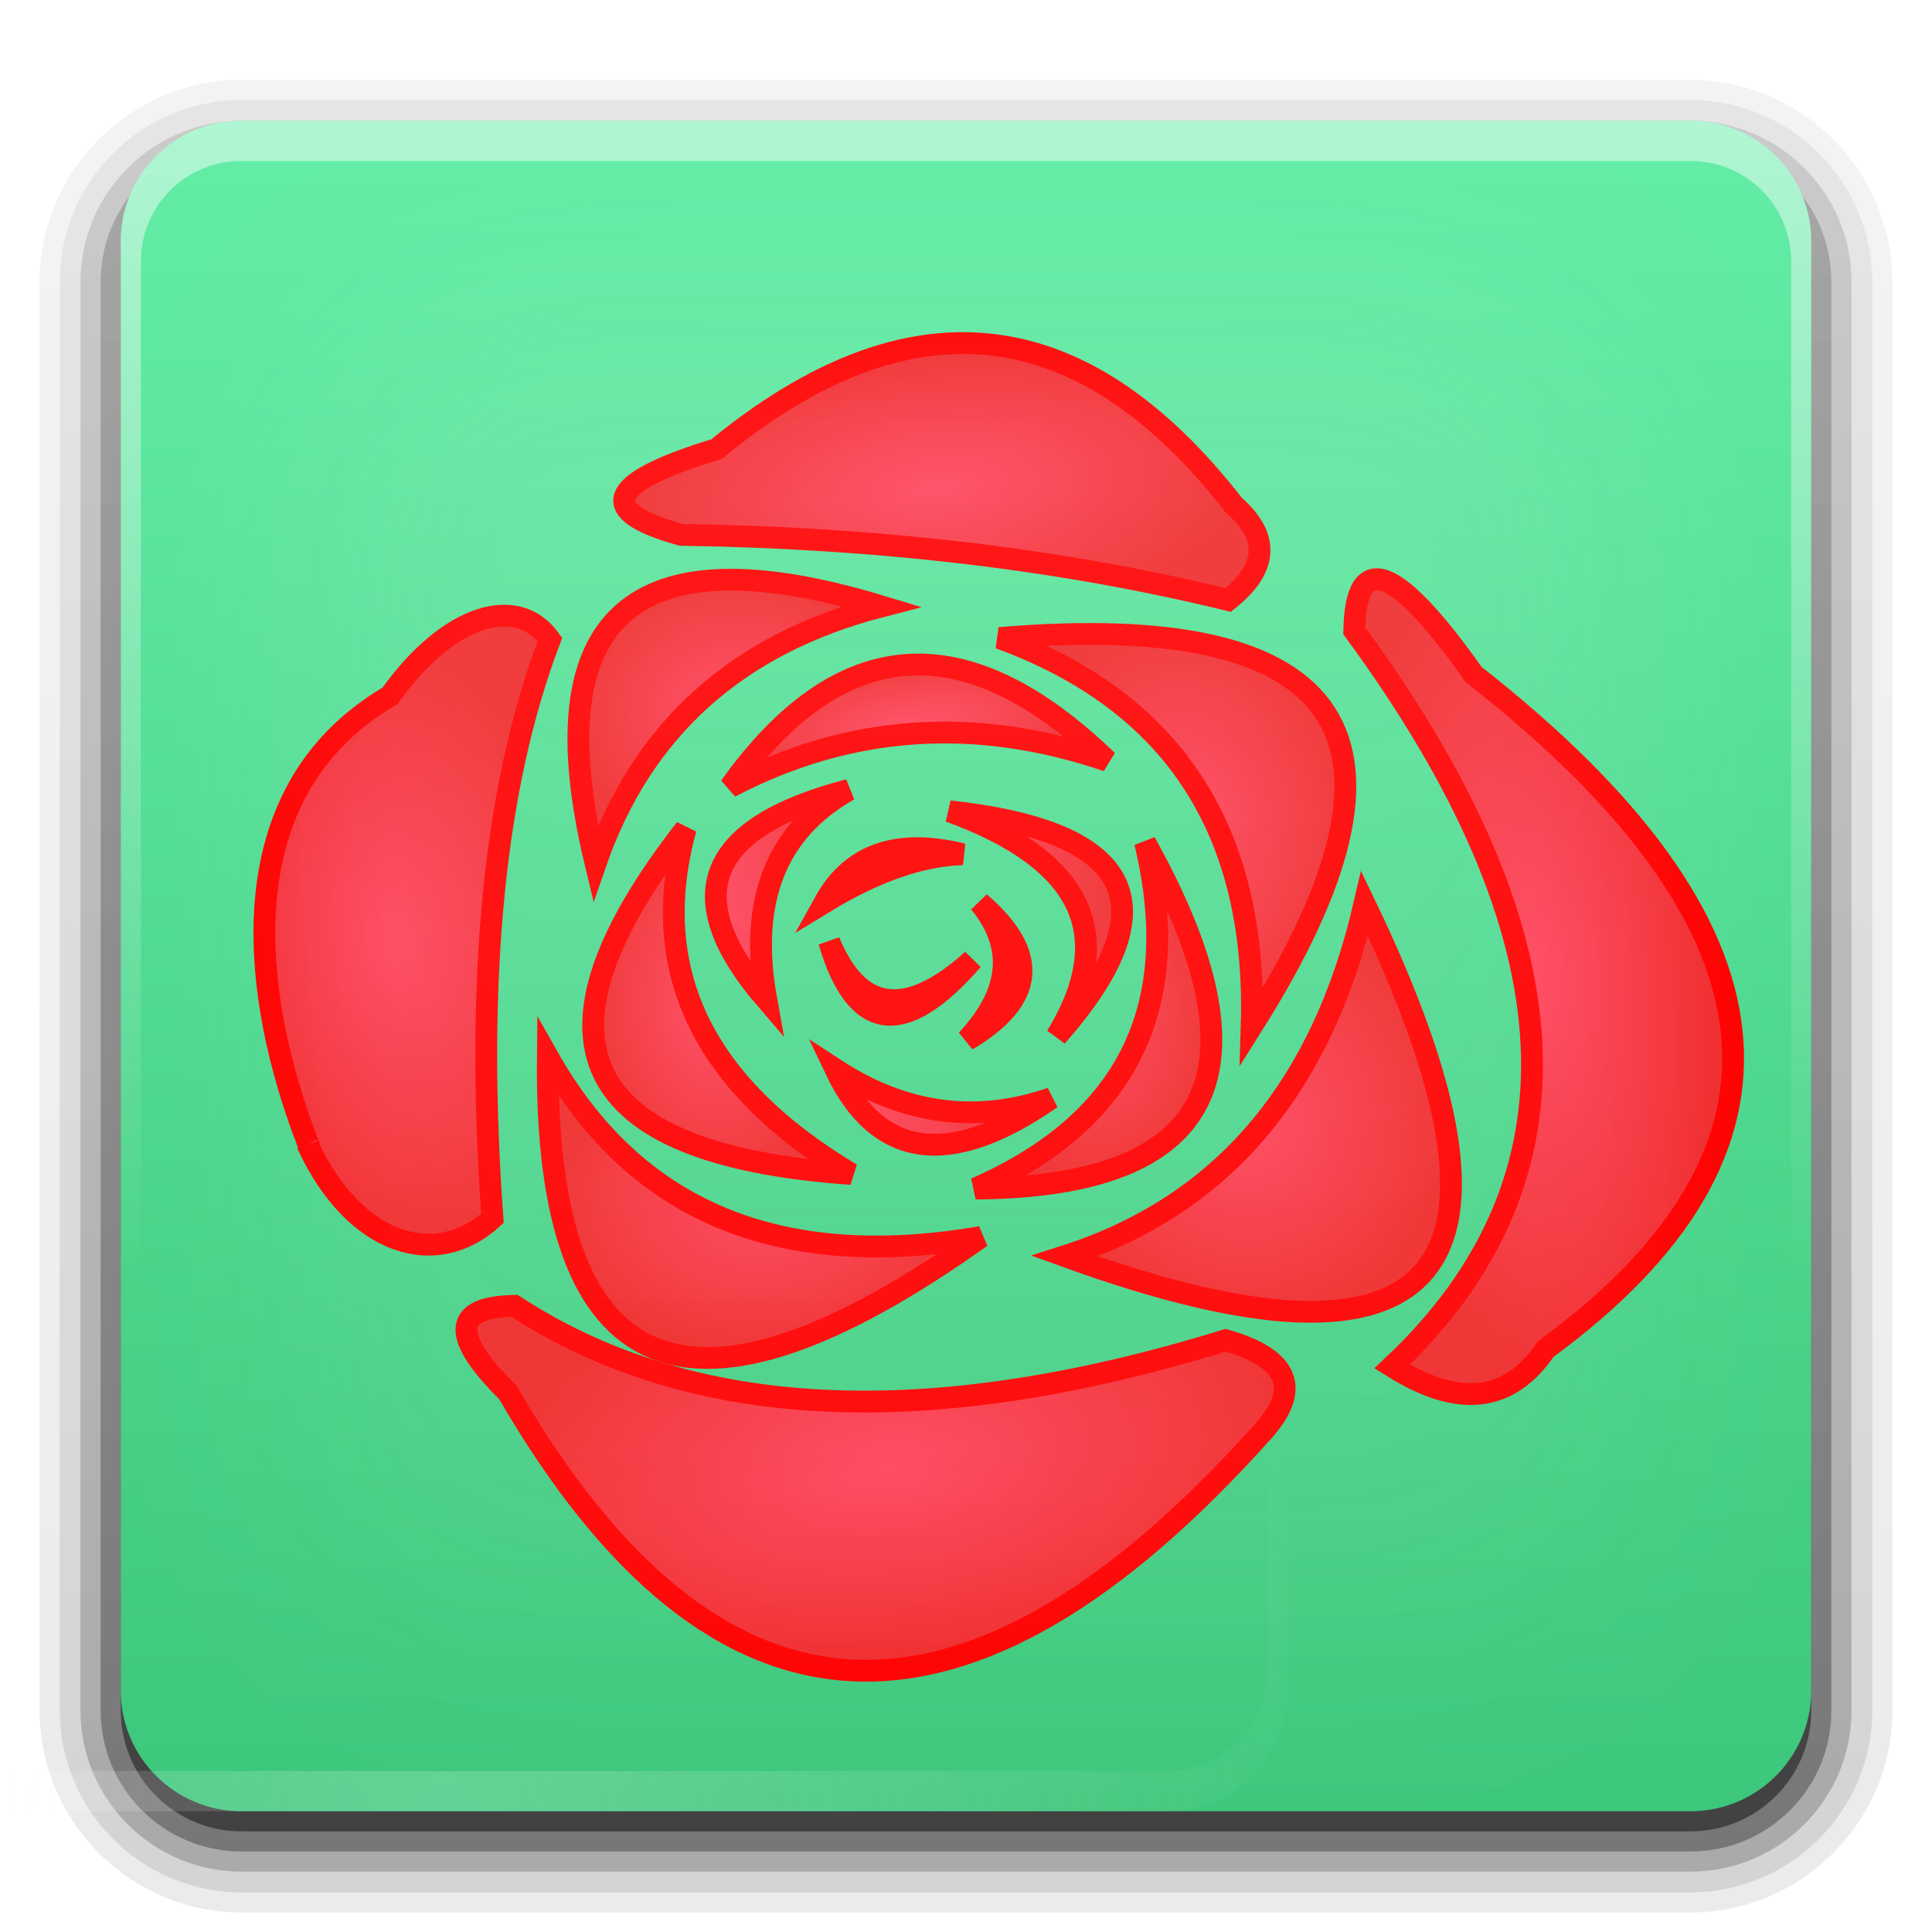
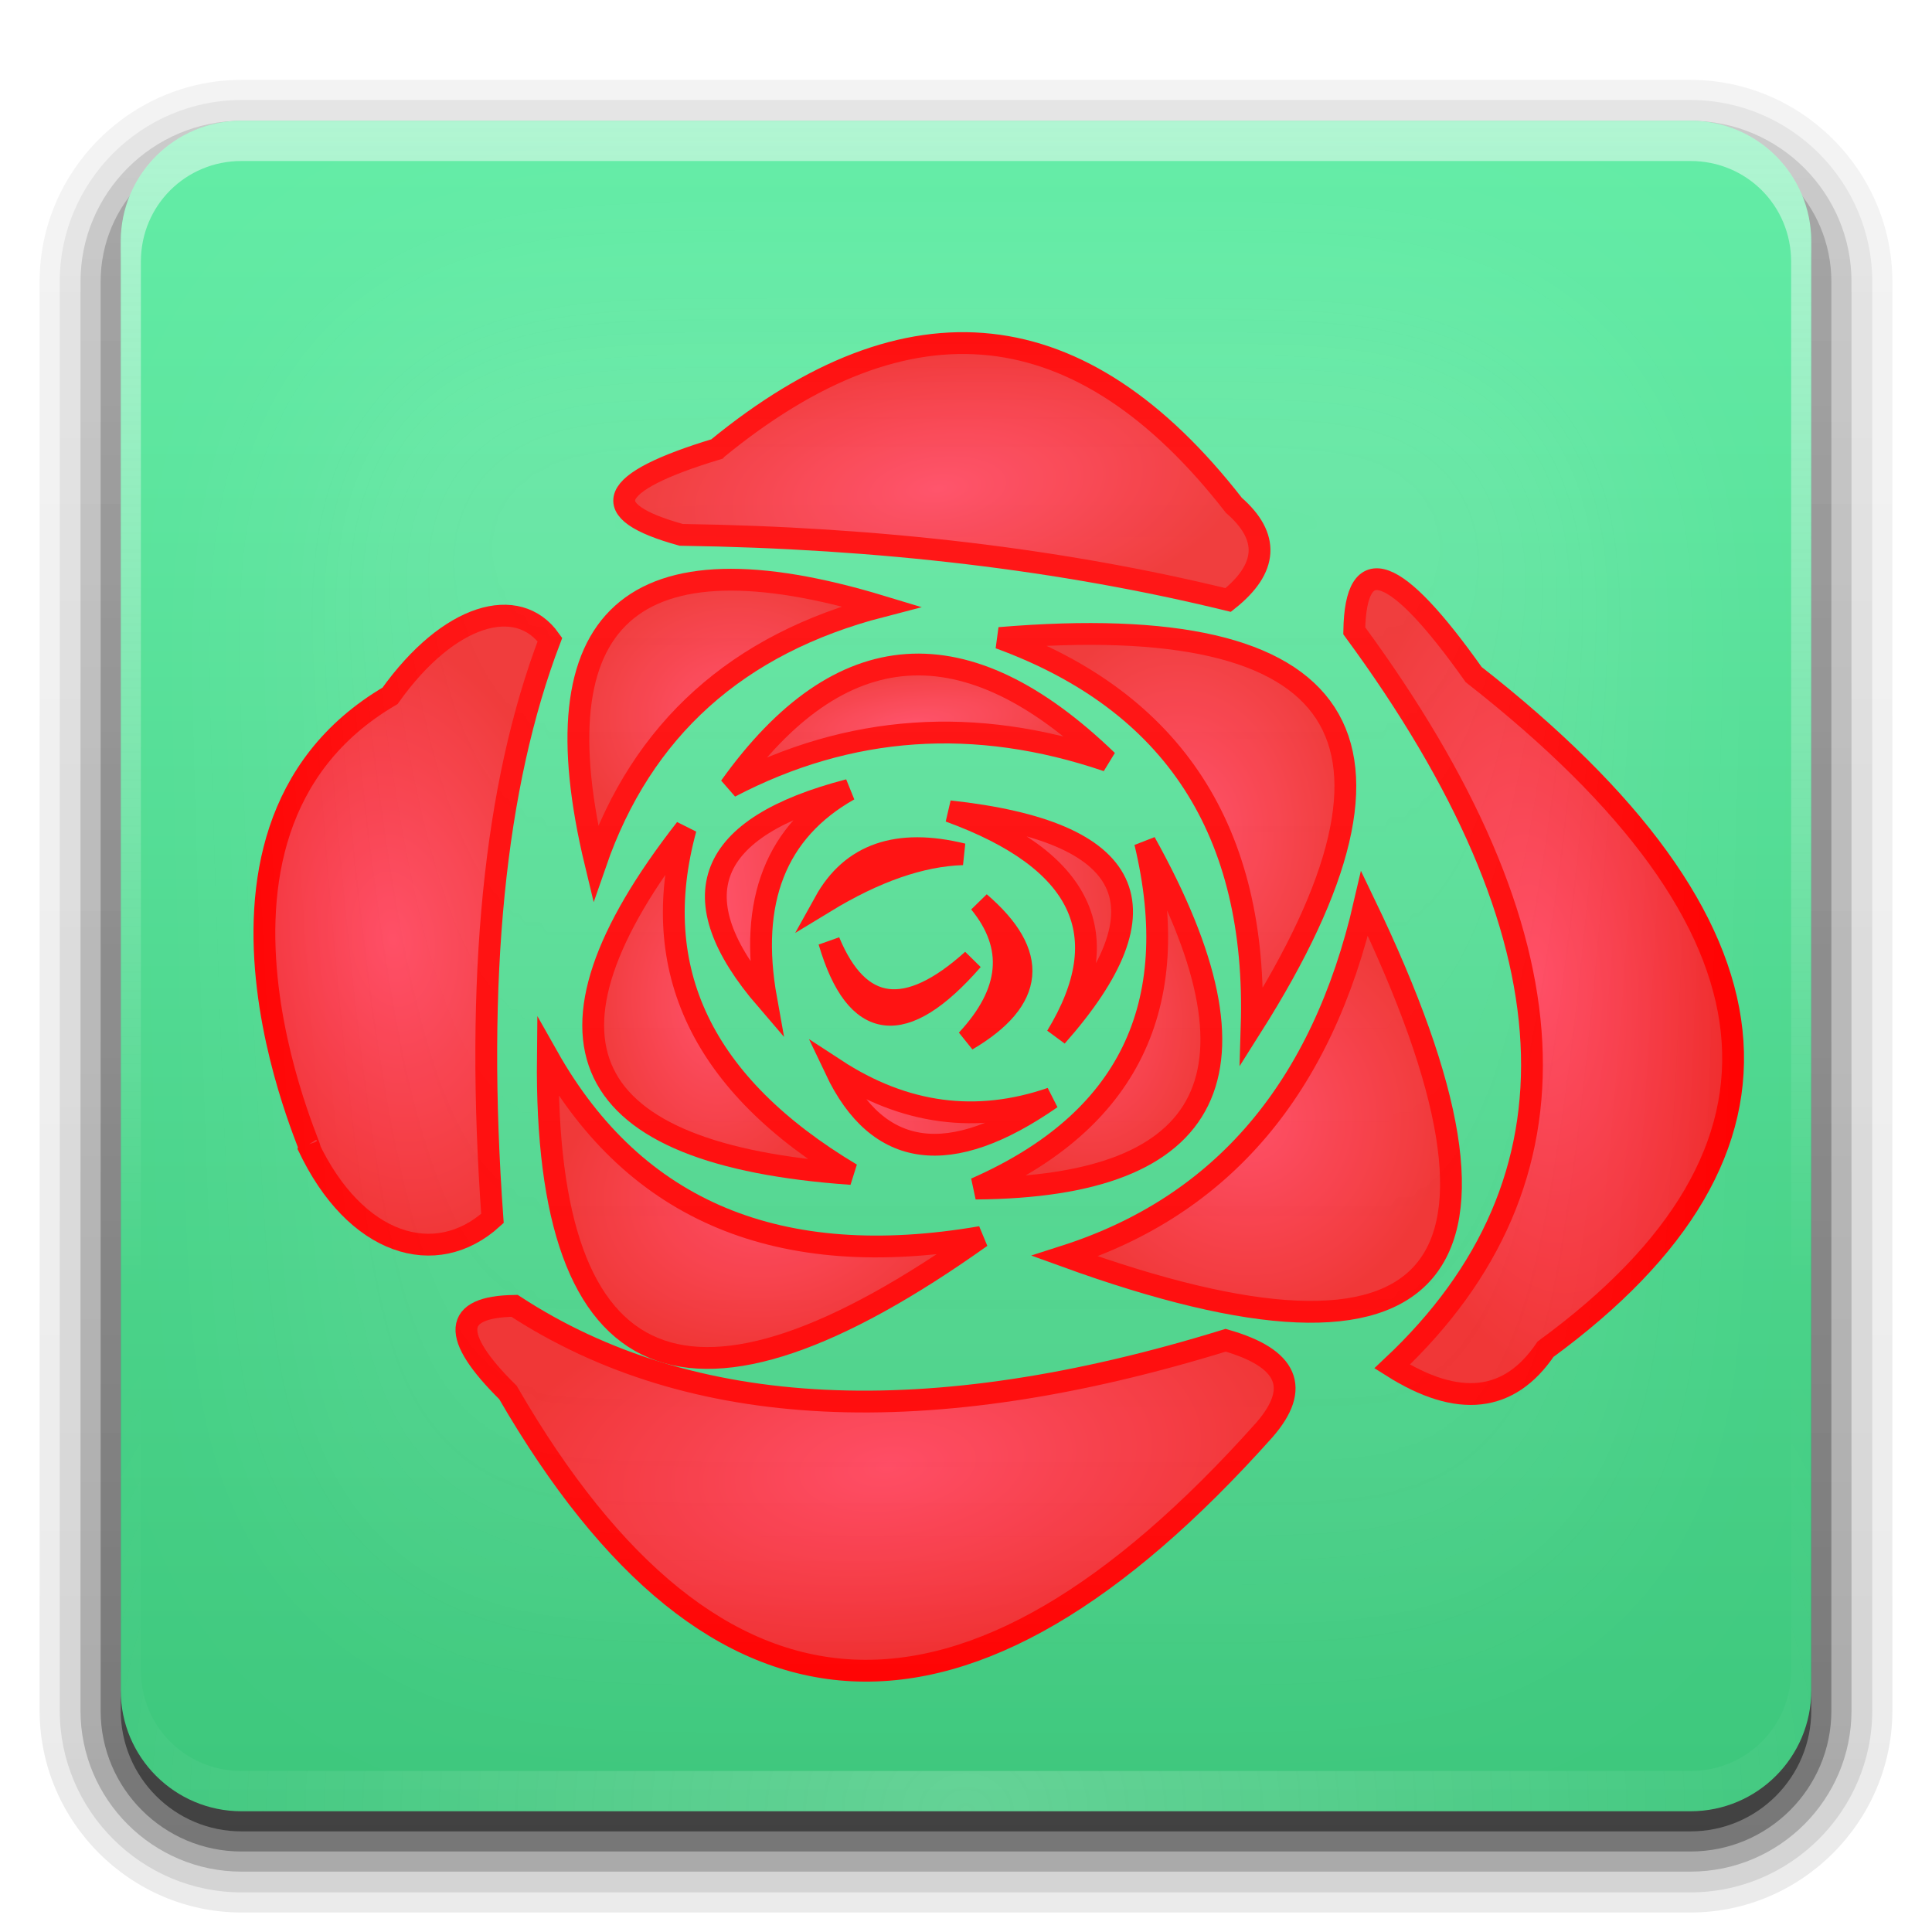
<svg xmlns="http://www.w3.org/2000/svg" xmlns:xlink="http://www.w3.org/1999/xlink" width="96" height="96" id="svg2408" version="1.0">
  <defs id="defs2410">
    <linearGradient gradientUnits="userSpaceOnUse" y2="7.017" x2="45.448" y1="92.54" x1="45.448" gradientTransform="matrix(1.005865,0,0,0.994169,100,0)" id="linearGradient3901">
      <stop id="stop3903" offset="0" style="stop-color:#1e6318;stop-opacity:1;" />
      <stop id="stop3905" offset="1" style="stop-color:#288521;stop-opacity:1;" />
    </linearGradient>
    <linearGradient id="ButtonShadow" gradientTransform="scale(1.005865,0.994169)" x1="45.448" y1="92.54" x2="45.448" y2="7.017" gradientUnits="userSpaceOnUse">
      <stop style="stop-color:#000000;stop-opacity:1;" offset="0" id="stop3750" />
      <stop style="stop-color:#000000;stop-opacity:0.588;" offset="1" id="stop3752" />
    </linearGradient>
    <linearGradient id="linearGradient3737">
      <stop style="stop-color:#fefefe;stop-opacity:1;" offset="0" id="stop3739" />
      <stop style="stop-color:#fefefe;stop-opacity:0;" offset="1" id="stop3741" />
    </linearGradient>
    <linearGradient id="linearGradient3700">
      <stop style="stop-color:#3dc77c;stop-opacity:1" offset="0" id="stop3702" />
      <stop style="stop-color:#64eda7;stop-opacity:1" offset="1" id="stop3704" />
    </linearGradient>
    <filter id="filter3174">
      <feGaussianBlur stdDeviation="1.71" id="feGaussianBlur3176" />
    </filter>
    <linearGradient xlink:href="#linearGradient3737" id="linearGradient3188" gradientUnits="userSpaceOnUse" x1="36.357" y1="6" x2="36.357" y2="63.893" />
    <filter id="filter3794" x="-0.192" width="1.384" y="-0.192" height="1.384">
      <feGaussianBlur stdDeviation="5.28" id="feGaussianBlur3796" />
    </filter>
    <linearGradient xlink:href="#linearGradient3737" id="linearGradient3613" x1="48" y1="20.221" x2="48" y2="138.661" gradientUnits="userSpaceOnUse" />
-     <radialGradient xlink:href="#linearGradient3737" id="radialGradient3619" cx="48" cy="90.172" fx="48" fy="90.172" r="42" gradientTransform="matrix(1.157313,0,0,0.9959077,-33.55102,0.1971319)" gradientUnits="userSpaceOnUse" />
+     <radialGradient xlink:href="#linearGradient3737" id="radialGradient3619" cx="48" cy="90.172" fx="48" fy="90.172" r="42" gradientTransform="matrix(1.157313,0,0,0.9959077,-7.551021,0.1971319)" gradientUnits="userSpaceOnUse" />
    <clipPath clipPathUnits="userSpaceOnUse" id="clipPath3613">
      <rect ry="6" rx="6" y="6" x="6" height="84" width="84" id="rect3615" style="fill:#fefefe;fill-opacity:1;fill-rule:nonzero;stroke:none" />
    </clipPath>
    <linearGradient xlink:href="#linearGradient3700" id="linearGradient3617" gradientUnits="userSpaceOnUse" x1="48" y1="90" x2="48" y2="5.988" />
    <linearGradient id="ButtonShadow-0" gradientTransform="matrix(1.005865,0,0,0.994169,100,0)" x1="45.448" y1="92.54" x2="45.448" y2="7.017" gradientUnits="userSpaceOnUse">
      <stop style="stop-color:#000000;stop-opacity:1;" offset="0" id="stop3750-8" />
      <stop style="stop-color:#000000;stop-opacity:0.588;" offset="1" id="stop3752-5" />
    </linearGradient>
    <linearGradient xlink:href="#ButtonShadow-0" id="linearGradient3780" gradientUnits="userSpaceOnUse" gradientTransform="matrix(1.02381,0,0,1.011905,-1.142857,-98.07143)" x1="32.251" y1="6.132" x2="32.251" y2="90.239" />
    <linearGradient xlink:href="#ButtonShadow-0" id="linearGradient3772" gradientUnits="userSpaceOnUse" gradientTransform="matrix(1.02381,0,0,1.011905,-1.142857,-98.07143)" x1="32.251" y1="6.132" x2="32.251" y2="90.239" />
    <linearGradient xlink:href="#ButtonShadow-0" id="linearGradient3725" gradientUnits="userSpaceOnUse" gradientTransform="matrix(1.02381,0,0,1.011905,-1.142857,-98.07143)" x1="32.251" y1="6.132" x2="32.251" y2="90.239" />
    <linearGradient xlink:href="#ButtonShadow-0" id="linearGradient3721" gradientUnits="userSpaceOnUse" gradientTransform="translate(0,-97)" x1="32.251" y1="6.132" x2="32.251" y2="90.239" />
    <linearGradient y2="90.239" x2="32.251" y1="6.132" x1="32.251" gradientTransform="matrix(1.02381,0,0,1.011905,-1.142857,-98.07143)" gradientUnits="userSpaceOnUse" id="linearGradient3026" xlink:href="#ButtonShadow-0" />
    <linearGradient xlink:href="#linearGradient3901" id="linearGradient3899" x1="49.924" y1="20" x2="51.076" y2="72" gradientUnits="userSpaceOnUse" spreadMethod="pad" />
    <linearGradient gradientTransform="matrix(1.084064,0,0,1.084064,-5.826261,-1.241762)" xlink:href="#linearGradient1061" id="linearGradient1077" x1="31.431" y1="23.157" x2="36.385" y2="23.157" gradientUnits="userSpaceOnUse" />
    <linearGradient id="linearGradient1061">
      <stop id="stop1057" offset="0" style="stop-color:#ff445d;stop-opacity:1" />
      <stop id="stop1059" offset="1" style="stop-color:#ef2b2b;stop-opacity:1" />
    </linearGradient>
    <linearGradient gradientTransform="matrix(1.084064,0,0,1.084064,-5.826261,-1.241762)" xlink:href="#linearGradient1061" id="linearGradient1085" x1="27.05" y1="28.372" x2="33.559" y2="28.372" gradientUnits="userSpaceOnUse" />
    <linearGradient gradientTransform="matrix(1.084064,0,0,1.084064,-5.826261,-1.241762)" xlink:href="#linearGradient1061" id="linearGradient1069" x1="23.968" y1="21.592" x2="28.427" y2="21.592" gradientUnits="userSpaceOnUse" />
    <radialGradient xlink:href="#linearGradient1061" id="radialGradient4767" cx="34.816" cy="26.216" fx="34.816" fy="26.216" r="3.886" gradientTransform="matrix(1.084064,0,0,1.412271,-5.826261,-9.846047)" gradientUnits="userSpaceOnUse" />
    <radialGradient xlink:href="#linearGradient1061" id="radialGradient4791" cx="23.468" cy="24.721" fx="23.468" fy="24.721" r="3.707" gradientTransform="matrix(1.084064,0,0,1.628777,-5.826261,-14.70785)" gradientUnits="userSpaceOnUse" />
    <radialGradient xlink:href="#linearGradient1061" id="radialGradient4783" cx="30.617" cy="16.709" fx="30.617" fy="16.709" r="5.82" gradientTransform="matrix(1.084064,0,0,0.3382211,-5.826261,11.22085)" gradientUnits="userSpaceOnUse" />
    <radialGradient xlink:href="#linearGradient1061" id="radialGradient4753" cx="38.616" cy="20.778" fx="38.616" fy="20.778" r="5.057" gradientTransform="matrix(1.084064,0,0,1.368497,-5.826261,-7.151819)" gradientUnits="userSpaceOnUse" />
    <radialGradient xlink:href="#linearGradient1061" id="radialGradient4755" cx="25.15" cy="15.767" fx="25.15" fy="15.767" r="4.904" gradientTransform="matrix(1.084064,0,0,0.9141653,-5.826261,1.437041)" gradientUnits="userSpaceOnUse" />
    <radialGradient xlink:href="#linearGradient1061" id="radialGradient4757" cx="24.503" cy="30.564" fx="24.503" fy="30.564" r="6.427" gradientTransform="matrix(1.084064,0,0,0.8271756,-5.826261,6.609756)" gradientUnits="userSpaceOnUse" />
    <radialGradient xlink:href="#linearGradient1061" id="radialGradient4759" cx="39.494" cy="29.967" fx="39.494" fy="29.967" r="6.06" gradientTransform="matrix(1.084064,0,0,1.106225,-5.826261,-1.905851)" gradientUnits="userSpaceOnUse" />
    <radialGradient xlink:href="#linearGradient1061" id="radialGradient4745" cx="13.96" cy="21.528" fx="13.96" fy="21.528" r="5.83" gradientTransform="matrix(1.084064,0,0,1.76869,-5.826261,-15.98008)" gradientUnits="userSpaceOnUse" />
    <radialGradient xlink:href="#linearGradient1061" id="radialGradient4737" cx="32.187" cy="9.603" fx="32.187" fy="9.603" r="9.646" gradientTransform="matrix(1.084064,0,0,0.4962711,-5.826261,4.402976)" gradientUnits="userSpaceOnUse" />
    <radialGradient xlink:href="#linearGradient1061" id="radialGradient4721" cx="27.28" cy="39.378" fx="27.28" fy="39.378" r="12.431" gradientTransform="matrix(1.084064,0,0,0.5434645,-5.826261,20.04581)" gradientUnits="userSpaceOnUse" />
    <radialGradient xlink:href="#linearGradient1061" id="radialGradient4729" cx="48.847" cy="26.537" fx="48.847" fy="26.537" r="5.776" gradientTransform="matrix(1.084064,0,0,2.373574,-5.826261,-35.46155)" gradientUnits="userSpaceOnUse" />
    <linearGradient gradientTransform="matrix(1.084064,0,0,1.084064,-5.826261,-1.241762)" xlink:href="#linearGradient1061" id="linearGradient1101" x1="27.298" y1="21.199" x2="31.688" y2="21.199" gradientUnits="userSpaceOnUse" />
    <linearGradient gradientTransform="matrix(1.084064,0,0,1.084064,-5.826261,-1.241762)" xlink:href="#linearGradient1061" id="linearGradient1093" x1="27.298" y1="24.33" x2="31.624" y2="24.33" gradientUnits="userSpaceOnUse" />
    <linearGradient gradientTransform="matrix(1.084064,0,0,1.084064,-5.826261,-1.241762)" xlink:href="#linearGradient1061" id="linearGradient1109" x1="31.175" y1="24.508" x2="33.097" y2="24.508" gradientUnits="userSpaceOnUse" />
  </defs>
  <g id="layer2" style="display:none">
    <rect style="opacity:0.9;fill:url(#ButtonShadow);fill-opacity:1;fill-rule:nonzero;stroke:none;filter:url(#filter3174)" id="rect3745" width="86" height="85" x="5" y="7" rx="6" ry="6" />
  </g>
  <g id="layer3">
    <path style="opacity:0.08;fill:url(#linearGradient3026);fill-opacity:1;fill-rule:nonzero;stroke:none;display:inline" id="path3786" d="m 12,-95.031 c -5.511,0 -10.031,4.52 -10.031,10.031 l 0,71 c 0,5.511 4.52,10.031 10.031,10.031 l 72,0 c 5.511,0 10.031,-4.52 10.031,-10.031 l 0,-71 c 0,-5.511 -4.52,-10.031 -10.031,-10.031 l -72,0 z" transform="scale(1,-1)" />
    <path style="opacity:0.1;fill:url(#linearGradient3780);fill-opacity:1;fill-rule:nonzero;stroke:none;display:inline" id="path3778" d="m 12,-94.031 c -4.972,0 -9.031,4.06 -9.031,9.031 l 0,71 c 0,4.972 4.06,9.031 9.031,9.031 l 72,0 c 4.972,0 9.031,-4.06 9.031,-9.031 l 0,-71 c 0,-4.972 -4.06,-9.031 -9.031,-9.031 l -72,0 z" transform="scale(1,-1)" />
    <path style="opacity:0.2;fill:url(#linearGradient3772);fill-opacity:1;fill-rule:nonzero;stroke:none;display:inline" id="path3770" d="m 12,-93 c -4.409,0 -8,3.591 -8,8 l 0,71 c 0,4.409 3.591,8 8,8 l 72,0 c 4.409,0 8,-3.591 8,-8 l 0,-71 c 0,-4.409 -3.591,-8 -8,-8 l -72,0 z" transform="scale(1,-1)" />
    <rect style="opacity:0.3;fill:url(#linearGradient3725);fill-opacity:1;fill-rule:nonzero;stroke:none;display:inline" id="rect3723" width="86" height="85" x="5" y="-92" rx="7" ry="7" transform="scale(1,-1)" />
    <rect transform="scale(1,-1)" ry="6" rx="6" y="-91" x="6" height="84" width="84" id="rect3716" style="opacity:0.45;fill:url(#linearGradient3721);fill-opacity:1;fill-rule:nonzero;stroke:none;display:inline" />
  </g>
  <g id="layer1">
    <rect style="fill:url(#linearGradient3617);fill-opacity:1;fill-rule:nonzero;stroke:none" id="rect2419" width="84" height="84" x="6" y="6" rx="6" ry="6" />
    <path style="opacity:0.5;fill:url(#linearGradient3188);fill-opacity:1;fill-rule:nonzero;stroke:none" d="M 12,6 C 8.676,6 6,8.676 6,12 l 0,2 0,68 0,2 c 0,0.335 0.041,0.651 0.094,0.969 0.049,0.296 0.097,0.597 0.188,0.875 0.01,0.03 0.021,0.064 0.031,0.094 0.099,0.288 0.235,0.547 0.375,0.812 0.145,0.274 0.316,0.536 0.5,0.781 0.184,0.246 0.374,0.473 0.594,0.688 0.44,0.428 0.943,0.815 1.5,1.094 0.279,0.14 0.573,0.247 0.875,0.344 -0.256,-0.1 -0.487,-0.236 -0.719,-0.375 -0.007,-0.004 -0.024,0.004 -0.031,0 -0.032,-0.019 -0.062,-0.043 -0.094,-0.062 -0.12,-0.077 -0.231,-0.164 -0.344,-0.25 -0.106,-0.081 -0.213,-0.161 -0.312,-0.25 C 8.478,88.557 8.309,88.373 8.156,88.188 8.049,88.057 7.938,87.922 7.844,87.781 7.819,87.743 7.805,87.695 7.781,87.656 7.716,87.553 7.651,87.452 7.594,87.344 7.493,87.149 7.388,86.928 7.312,86.719 7.305,86.697 7.289,86.678 7.281,86.656 7.249,86.564 7.245,86.469 7.219,86.375 7.188,86.268 7.148,86.172 7.125,86.062 7.052,85.721 7,85.364 7,85 L 7,83 7,15 7,13 C 7,10.218 9.218,8 12,8 l 2,0 68,0 2,0 c 2.782,0 5,2.218 5,5 l 0,2 0,68 0,2 c 0,0.364 -0.052,0.721 -0.125,1.062 -0.044,0.207 -0.088,0.398 -0.156,0.594 -0.008,0.022 -0.023,0.041 -0.031,0.062 -0.063,0.174 -0.138,0.367 -0.219,0.531 -0.042,0.083 -0.079,0.17 -0.125,0.25 -0.055,0.097 -0.127,0.188 -0.188,0.281 -0.094,0.141 -0.205,0.276 -0.312,0.406 -0.143,0.174 -0.303,0.347 -0.469,0.5 -0.011,0.01 -0.02,0.021 -0.031,0.031 -0.138,0.126 -0.285,0.234 -0.438,0.344 -0.103,0.073 -0.204,0.153 -0.312,0.219 -0.007,0.004 -0.024,-0.004 -0.031,0 -0.232,0.139 -0.463,0.275 -0.719,0.375 0.302,-0.097 0.596,-0.204 0.875,-0.344 0.557,-0.279 1.06,-0.666 1.5,-1.094 0.22,-0.214 0.409,-0.442 0.594,-0.688 0.184,-0.246 0.355,-0.508 0.5,-0.781 0.14,-0.265 0.276,-0.525 0.375,-0.812 0.01,-0.031 0.021,-0.063 0.031,-0.094 0.09,-0.278 0.139,-0.579 0.188,-0.875 C 89.959,84.651 90,84.335 90,84 l 0,-2 0,-68 0,-2 C 90,8.676 87.324,6 84,6 L 12,6 z" id="rect3728" />
-     <path id="path3615" d="m -14,90 c -3.324,0 -6,-2.676 -6,-6 V 82 14 12 c 0,-0.335 0.041,-0.651 0.094,-0.969 0.049,-0.296 0.097,-0.597 0.188,-0.875 0.01,-0.03 0.021,-0.064 0.031,-0.094 0.099,-0.288 0.235,-0.547 0.375,-0.812 0.145,-0.274 0.316,-0.536 0.5,-0.781 0.184,-0.246 0.374,-0.473 0.594,-0.688 0.44,-0.428 0.943,-0.815 1.5,-1.094 0.279,-0.14 0.573,-0.247 0.875,-0.344 -0.256,0.1 -0.487,0.236 -0.719,0.375 -0.007,0.004 -0.024,-0.004 -0.031,0 -0.032,0.019 -0.062,0.043 -0.094,0.062 -0.12,0.077 -0.231,0.164 -0.344,0.25 -0.106,0.081 -0.213,0.161 -0.312,0.25 -0.178,0.161 -0.347,0.345 -0.5,0.531 -0.108,0.13 -0.218,0.265 -0.312,0.406 -0.025,0.038 -0.038,0.086 -0.062,0.125 -0.065,0.103 -0.13,0.205 -0.188,0.312 -0.101,0.195 -0.206,0.416 -0.281,0.625 -0.008,0.022 -0.024,0.041 -0.031,0.062 -0.032,0.092 -0.036,0.187 -0.062,0.281 -0.03,0.107 -0.07,0.203 -0.094,0.312 C -18.948,10.279 -19,10.636 -19,11 v 2 68 2 c 0,2.782 2.218,5 5,5 h 2 68 2 c 2.782,0 5,-2.218 5,-5 V 81 13 11 C 63,10.636 62.948,10.279 62.875,9.938 62.831,9.731 62.787,9.54 62.719,9.344 62.711,9.322 62.695,9.303 62.688,9.281 62.625,9.108 62.549,8.914 62.469,8.75 62.427,8.667 62.39,8.58 62.344,8.5 62.289,8.403 62.217,8.312 62.156,8.219 62.062,8.078 61.951,7.943 61.844,7.812 61.701,7.638 61.541,7.466 61.375,7.312 61.364,7.302 61.355,7.291 61.344,7.281 61.205,7.156 61.059,7.047 60.906,6.938 60.804,6.864 60.702,6.784 60.594,6.719 c -0.007,-0.004 -0.024,0.004 -0.031,0 -0.232,-0.139 -0.463,-0.275 -0.719,-0.375 0.302,0.097 0.596,0.204 0.875,0.344 0.557,0.279 1.06,0.666 1.5,1.094 0.22,0.214 0.409,0.442 0.594,0.688 0.184,0.246 0.355,0.508 0.5,0.781 0.14,0.265 0.276,0.525 0.375,0.812 0.01,0.031 0.021,0.063 0.031,0.094 0.09,0.278 0.139,0.579 0.188,0.875 C 63.959,11.349 64,11.665 64,12 v 2 68 2 c 0,3.324 -2.676,6 -6,6 z" style="opacity:0.2;fill:url(#radialGradient3619);fill-opacity:1;fill-rule:nonzero;stroke:none" />
+     <path id="path3615" d="M 12,90 C 8.676,90 6,87.324 6,84 V 82 14 12 c 0,-0.335 0.041,-0.651 0.094,-0.969 0.049,-0.296 0.097,-0.597 0.188,-0.875 C 6.291,10.126 6.302,10.093 6.312,10.062 6.411,9.775 6.547,9.515 6.688,9.25 6.832,8.976 7.003,8.714 7.188,8.469 7.372,8.223 7.561,7.995 7.781,7.781 8.221,7.353 8.724,6.967 9.281,6.688 9.56,6.548 9.855,6.441 10.156,6.344 9.9,6.444 9.67,6.58 9.438,6.719 c -0.007,0.004 -0.024,-0.004 -0.031,0 -0.032,0.019 -0.062,0.043 -0.094,0.062 -0.12,0.077 -0.231,0.164 -0.344,0.25 -0.106,0.081 -0.213,0.161 -0.312,0.25 C 8.478,7.443 8.309,7.627 8.156,7.812 8.049,7.943 7.938,8.078 7.844,8.219 7.819,8.257 7.805,8.305 7.781,8.344 7.716,8.447 7.651,8.548 7.594,8.656 7.493,8.851 7.388,9.072 7.312,9.281 7.304,9.303 7.289,9.322 7.281,9.344 7.249,9.436 7.245,9.531 7.219,9.625 7.188,9.732 7.148,9.828 7.125,9.938 7.052,10.279 7,10.636 7,11 v 2 68 2 c 0,2.782 2.218,5 5,5 h 2 68 2 c 2.782,0 5,-2.218 5,-5 V 81 13 11 C 89,10.636 88.948,10.279 88.875,9.938 88.831,9.731 88.787,9.54 88.719,9.344 88.711,9.322 88.695,9.303 88.688,9.281 88.625,9.108 88.549,8.914 88.469,8.75 88.427,8.667 88.39,8.58 88.344,8.5 88.289,8.403 88.217,8.312 88.156,8.219 88.062,8.078 87.951,7.943 87.844,7.812 87.701,7.638 87.541,7.466 87.375,7.312 87.364,7.302 87.355,7.291 87.344,7.281 87.205,7.156 87.059,7.047 86.906,6.938 86.804,6.864 86.702,6.784 86.594,6.719 c -0.007,-0.004 -0.024,0.004 -0.031,0 -0.232,-0.139 -0.463,-0.275 -0.719,-0.375 0.302,0.097 0.596,0.204 0.875,0.344 0.557,0.279 1.06,0.666 1.5,1.094 0.22,0.214 0.409,0.442 0.594,0.688 0.184,0.246 0.355,0.508 0.5,0.781 0.14,0.265 0.276,0.525 0.375,0.812 0.01,0.031 0.021,0.063 0.031,0.094 0.09,0.278 0.139,0.579 0.188,0.875 C 89.959,11.349 90,11.665 90,12 v 2 68 2 c 0,3.324 -2.676,6 -6,6 z" style="opacity:0.2;fill:url(#radialGradient3619);fill-opacity:1;fill-rule:nonzero;stroke:none" />
  </g>
  <g id="layer4" style="display:inline">
    <g id="g3707" transform="matrix(1.478273,-0.1664462,0.1664462,1.478273,2.103916,15.5573)">
      <g id="g3711">
        <path d="m 30.96,27.797 c 4.29,-3.878 3.385,-6.502 -2.714,-7.87 4.241,2.11 5.146,4.733 2.714,7.87 z" class="fil0" id="path3713" style="fill:url(#linearGradient1077);fill-opacity:1;stroke-width:1.084" />
        <path d="m 30.553,29.832 c -3.627,1.96 -5.979,1.372 -7.056,-1.764 2.121,1.752 4.473,2.34 7.056,1.764 z" class="fil0" id="path3715" style="fill:url(#linearGradient1085);fill-opacity:1;stroke-width:1.084" />
        <path d="m 24.99,18.841 c -4.897,0.7 -6.073,2.917 -3.528,6.649 -0.221,-3.338 0.955,-5.554 3.528,-6.649 z" class="fil0" id="path3717" style="fill:url(#linearGradient1069);fill-opacity:1;stroke-width:1.084" />
        <path d="m 34.624,21.691 c 3.376,8.08 1.069,11.699 -6.92,10.856 5.309,-1.655 7.616,-5.273 6.92,-10.856 z" class="fil1" id="path3719" style="fill:url(#radialGradient4767);fill-opacity:1;stroke-width:1.084" />
        <path d="m 23.633,31.596 c -9.058,-1.665 -10.46,-5.691 -4.207,-12.077 -1.807,4.539 -0.405,8.564 4.207,12.077 z" class="fil1" id="path3721" style="fill:url(#radialGradient4791);fill-opacity:1;stroke-width:1.084" />
        <path d="m 33.674,18.841 c -4.185,-5.062 -8.391,-5.243 -12.62,-0.543 4.196,-1.625 8.403,-1.444 12.62,0.543 z" class="fil1" id="path3723" style="fill:url(#radialGradient4783);fill-opacity:1;stroke-width:1.084" />
        <path d="m 37.474,28.204 c 7.135,-8.893 4.828,-13.506 -6.92,-13.841 5.546,2.767 7.853,7.381 6.92,13.841 z" class="fil2" id="path3725" style="fill:url(#radialGradient4753);fill-opacity:1;stroke-width:1.084" />
        <path d="m 16.306,20.334 c -1.054,-8.424 2.429,-10.912 10.448,-7.463 -4.925,0.7 -8.408,3.188 -10.448,7.463 z" class="fil2" id="path3727" style="fill:url(#radialGradient4755);fill-opacity:1;stroke-width:1.084" />
        <path d="m 27.704,34.174 c -10.48,5.808 -15.048,3.275 -13.705,-7.599 2.323,5.464 6.891,7.997 13.705,7.599 z" class="fil2" id="path3729" style="fill:url(#radialGradient4757);fill-opacity:1;stroke-width:1.084" />
        <path d="m 41.68,24.54 c 4.562,13.041 0.807,16.569 -11.263,10.584 5.407,-1.087 9.162,-4.615 11.263,-10.584 z" class="fil3" id="path3731" style="fill:url(#radialGradient4759);fill-opacity:1;stroke-width:1.084" />
        <path d="m 5.711,28.638 c 0.559,1.329 -4.023,-10.89 4.399,-14.633 2.268,-2.525 4.619,-2.891 5.517,-1.27 -2.393,4.633 -3.75,10.966 -4.071,18.997 -2.073,1.497 -4.661,0.394 -5.845,-3.093 z" class="fil3" id="path3733" style="fill:url(#radialGradient4745);fill-opacity:1;stroke-width:1.084" />
        <path d="m 21.869,7.036 c -3.774,0.694 -4.271,1.599 -1.493,2.714 6.594,0.84 12.564,2.242 17.912,4.207 1.44,-0.903 1.621,-1.944 0.543,-3.121 C 34.511,3.774 28.857,2.507 21.869,7.036 Z" class="fil3" id="path3735" style="fill:url(#radialGradient4737);fill-opacity:1;stroke-width:1.084" />
        <path d="m 11.42,37.567 c -1.695,-2.102 -1.514,-3.052 0.543,-2.85 5.415,4.472 13.24,5.738 23.475,3.799 2.004,0.825 2.32,1.866 0.95,3.121 -11.11,9.946 -19.432,8.59 -24.968,-4.071 z" class="fil4" id="path3737" style="fill:url(#radialGradient4721);fill-opacity:1;stroke-width:1.084" />
        <path d="M 46.158,17.348 C 43.976,13.393 42.709,12.76 42.359,15.449 c 6.285,10.935 5.787,19.122 -1.493,24.561 2.041,1.635 3.76,1.635 5.156,0 9.776,-5.592 9.822,-13.146 0.136,-22.661 z" class="fil4" id="path3739" style="fill:url(#radialGradient4729);fill-opacity:1;stroke-width:1.084" />
        <path d="m 28.526,21.401 c -2.109,-0.778 -3.696,-0.419 -4.759,1.077 1.788,-0.831 3.375,-1.19 4.759,-1.077 z" class="fil6" id="path3749" style="fill:url(#linearGradient1101);fill-opacity:1;stroke-width:1.084" />
        <path d="m 23.766,23.798 c 0.549,3.126 2.113,3.508 4.69,1.146 -2.405,1.723 -3.969,1.34 -4.69,-1.146 z" class="fil6" id="path3751" style="fill:url(#linearGradient1093);fill-opacity:1;stroke-width:1.084" />
        <path d="m 28.908,23.068 c 1.793,1.929 1.481,3.434 -0.938,4.516 1.654,-1.418 1.967,-2.924 0.938,-4.516 z" class="fil6" id="path3753" style="fill:url(#linearGradient1109);fill-opacity:1;stroke-width:1.084" />
      </g>
    </g>
    <g transform="matrix(1.602543,-0.1804384,0.1804384,1.602543,177.5754,14.6914)" id="g3399" style="opacity:1;fill:none;stroke:#ff0000;stroke-width:0.672;stroke-miterlimit:4;stroke-dasharray:none;stroke-opacity:1">
      <g id="g3403" style="fill:none;stroke:#ff0000;stroke-width:0.672;stroke-miterlimit:4;stroke-dasharray:none;stroke-opacity:1" transform="translate(-113.5594,-12.78622)">
        <path style="fill:none;fill-opacity:1;stroke:#ff0000;stroke-width:0.672;stroke-miterlimit:4;stroke-dasharray:none;stroke-opacity:1" id="path3405" class="fil0" d="m 33.934,26.787 c 3.957,-3.578 3.122,-5.998 -2.503,-7.26 3.913,1.946 4.747,4.366 2.503,7.26 z" />
        <path style="fill:none;fill-opacity:1;stroke:#ff0000;stroke-width:0.672;stroke-miterlimit:4;stroke-dasharray:none;stroke-opacity:1" id="path3407" class="fil0" d="m 33.559,28.664 c -3.346,1.808 -5.516,1.265 -6.509,-1.627 1.956,1.616 4.126,2.158 6.509,1.627 z" />
        <path style="fill:none;fill-opacity:1;stroke:#ff0000;stroke-width:0.672;stroke-miterlimit:4;stroke-dasharray:none;stroke-opacity:1" id="path3409" class="fil0" d="m 28.427,18.525 c -4.517,0.646 -5.602,2.69 -3.254,6.133 -0.204,-3.079 0.881,-5.124 3.254,-6.133 z" />
        <path style="fill:none;fill-opacity:1;stroke:#ff0000;stroke-width:0.672;stroke-miterlimit:4;stroke-dasharray:none;stroke-opacity:1" id="path3411" class="fil1" d="m 37.314,21.154 c 3.114,7.454 0.986,10.792 -6.384,10.014 4.897,-1.526 7.025,-4.864 6.384,-10.014 z" />
        <path style="fill:none;fill-opacity:1;stroke:#ff0000;stroke-width:0.672;stroke-miterlimit:4;stroke-dasharray:none;stroke-opacity:1" id="path3413" class="fil1" d="m 27.175,30.292 c -8.356,-1.536 -9.649,-5.249 -3.88,-11.14 -1.667,4.187 -0.374,7.9 3.88,11.14 z" />
        <path style="fill:none;fill-opacity:1;stroke:#ff0000;stroke-width:0.672;stroke-miterlimit:4;stroke-dasharray:none;stroke-opacity:1" id="path3415" class="fil1" d="m 36.438,18.525 c -3.86,-4.669 -7.74,-4.836 -11.641,-0.501 3.871,-1.499 7.751,-1.332 11.641,0.501 z" />
        <path style="fill:none;fill-opacity:1;stroke:#ff0000;stroke-width:0.672;stroke-miterlimit:4;stroke-dasharray:none;stroke-opacity:1" id="path3417" class="fil2" d="m 39.942,27.162 c 6.582,-8.203 4.454,-12.459 -6.384,-12.768 5.116,2.552 7.244,6.808 6.384,12.768 z" />
        <path style="fill:none;fill-opacity:1;stroke:#ff0000;stroke-width:0.672;stroke-miterlimit:4;stroke-dasharray:none;stroke-opacity:1" id="path3419" class="fil2" d="m 20.416,19.902 c -0.972,-7.771 2.241,-10.066 9.638,-6.884 -4.543,0.646 -7.756,2.941 -9.638,6.884 z" />
        <path style="fill:none;fill-opacity:1;stroke:#ff0000;stroke-width:0.672;stroke-miterlimit:4;stroke-dasharray:none;stroke-opacity:1" id="path3421" class="fil2" d="m 30.93,32.67 c -9.667,5.358 -13.881,3.021 -12.642,-7.01 2.143,5.04 6.357,7.376 12.642,7.01 z" />
        <path style="fill:none;fill-opacity:1;stroke:#ff0000;stroke-width:0.672;stroke-miterlimit:4;stroke-dasharray:none;stroke-opacity:1" id="path3425" class="fil3" d="m 43.823,23.783 c 4.208,12.029 0.745,15.284 -10.389,9.763 4.988,-1.002 8.451,-4.257 10.389,-9.763 z" />
        <path style="fill:none;stroke:#ff0000;stroke-width:0.672;stroke-miterlimit:4;stroke-dasharray:none;stroke-opacity:1" id="path3427" class="fil3" d="m 10.643,27.563 c 0.515,1.226 -3.711,-10.046 4.057,-13.499 2.092,-2.329 4.261,-2.666 5.09,-1.172 -2.207,4.274 -3.459,10.115 -3.755,17.524 -1.912,1.381 -4.3,0.363 -5.392,-2.854 z" />
        <path style="fill:none;fill-opacity:1;stroke:#ff0000;stroke-width:0.672;stroke-miterlimit:4;stroke-dasharray:none;stroke-opacity:1" id="path3429" class="fil3" d="m 25.548,7.635 c -3.481,0.641 -3.94,1.475 -1.377,2.503 6.082,0.775 11.59,2.069 16.523,3.88 1.328,-0.833 1.495,-1.793 0.501,-2.879 -3.985,-6.514 -9.2,-7.682 -15.646,-3.505 z" />
        <path style="fill:none;fill-opacity:1;stroke:#ff0000;stroke-width:0.672;stroke-miterlimit:4;stroke-dasharray:none;stroke-opacity:1" id="path3431" class="fil4" d="m 15.909,35.799 c -1.564,-1.939 -1.397,-2.815 0.501,-2.629 4.995,4.125 12.213,5.293 21.655,3.505 1.848,0.761 2.14,1.721 0.876,2.879 -10.248,9.175 -17.925,7.923 -23.032,-3.755 z" />
        <path style="fill:none;fill-opacity:1;stroke:#ff0000;stroke-width:0.672;stroke-miterlimit:4;stroke-dasharray:none;stroke-opacity:1" id="path3433" class="fil4" d="m 47.953,17.148 c -2.013,-3.648 -3.181,-4.232 -3.505,-1.752 5.797,10.087 5.338,17.639 -1.377,22.656 1.883,1.508 3.468,1.508 4.757,0 9.018,-5.159 9.06,-12.127 0.125,-20.904 z" />
        <path style="fill:none;fill-opacity:1;stroke:#ff0000;stroke-width:0.672;stroke-miterlimit:4;stroke-dasharray:none;stroke-opacity:1" id="path3441" class="fil6" d="m 31.688,20.887 c -1.946,-0.718 -3.409,-0.387 -4.39,0.993 1.649,-0.766 3.113,-1.097 4.39,-0.993 z" />
        <path style="fill:none;fill-opacity:1;stroke:#ff0000;stroke-width:0.672;stroke-miterlimit:4;stroke-dasharray:none;stroke-opacity:1" id="path3443" class="fil6" d="m 27.298,23.098 c 0.507,2.884 1.949,3.236 4.326,1.058 -2.219,1.589 -3.661,1.236 -4.326,-1.058 z" />
        <path style="fill:none;fill-opacity:1;stroke:#ff0000;stroke-width:0.672;stroke-miterlimit:4;stroke-dasharray:none;stroke-opacity:1" id="path3445" class="fil6" d="m 32.041,22.425 c 1.654,1.779 1.366,3.168 -0.865,4.166 1.526,-1.308 1.814,-2.697 0.865,-4.166 z" />
      </g>
    </g>
  </g>
  <g id="layer5" style="display:inline" transform="translate(54)">
    <rect transform="translate(-54)" style="opacity:0.1;fill:url(#linearGradient3613);fill-opacity:1;fill-rule:nonzero;stroke:#fefefe;stroke-width:0.5;stroke-linecap:round;stroke-linejoin:miter;stroke-miterlimit:4;stroke-dasharray:none;stroke-dashoffset:0;stroke-opacity:1;filter:url(#filter3794)" id="rect3171" width="66" height="66" x="15" y="15" rx="12" ry="12" clip-path="url(#clipPath3613)" />
  </g>
</svg>
